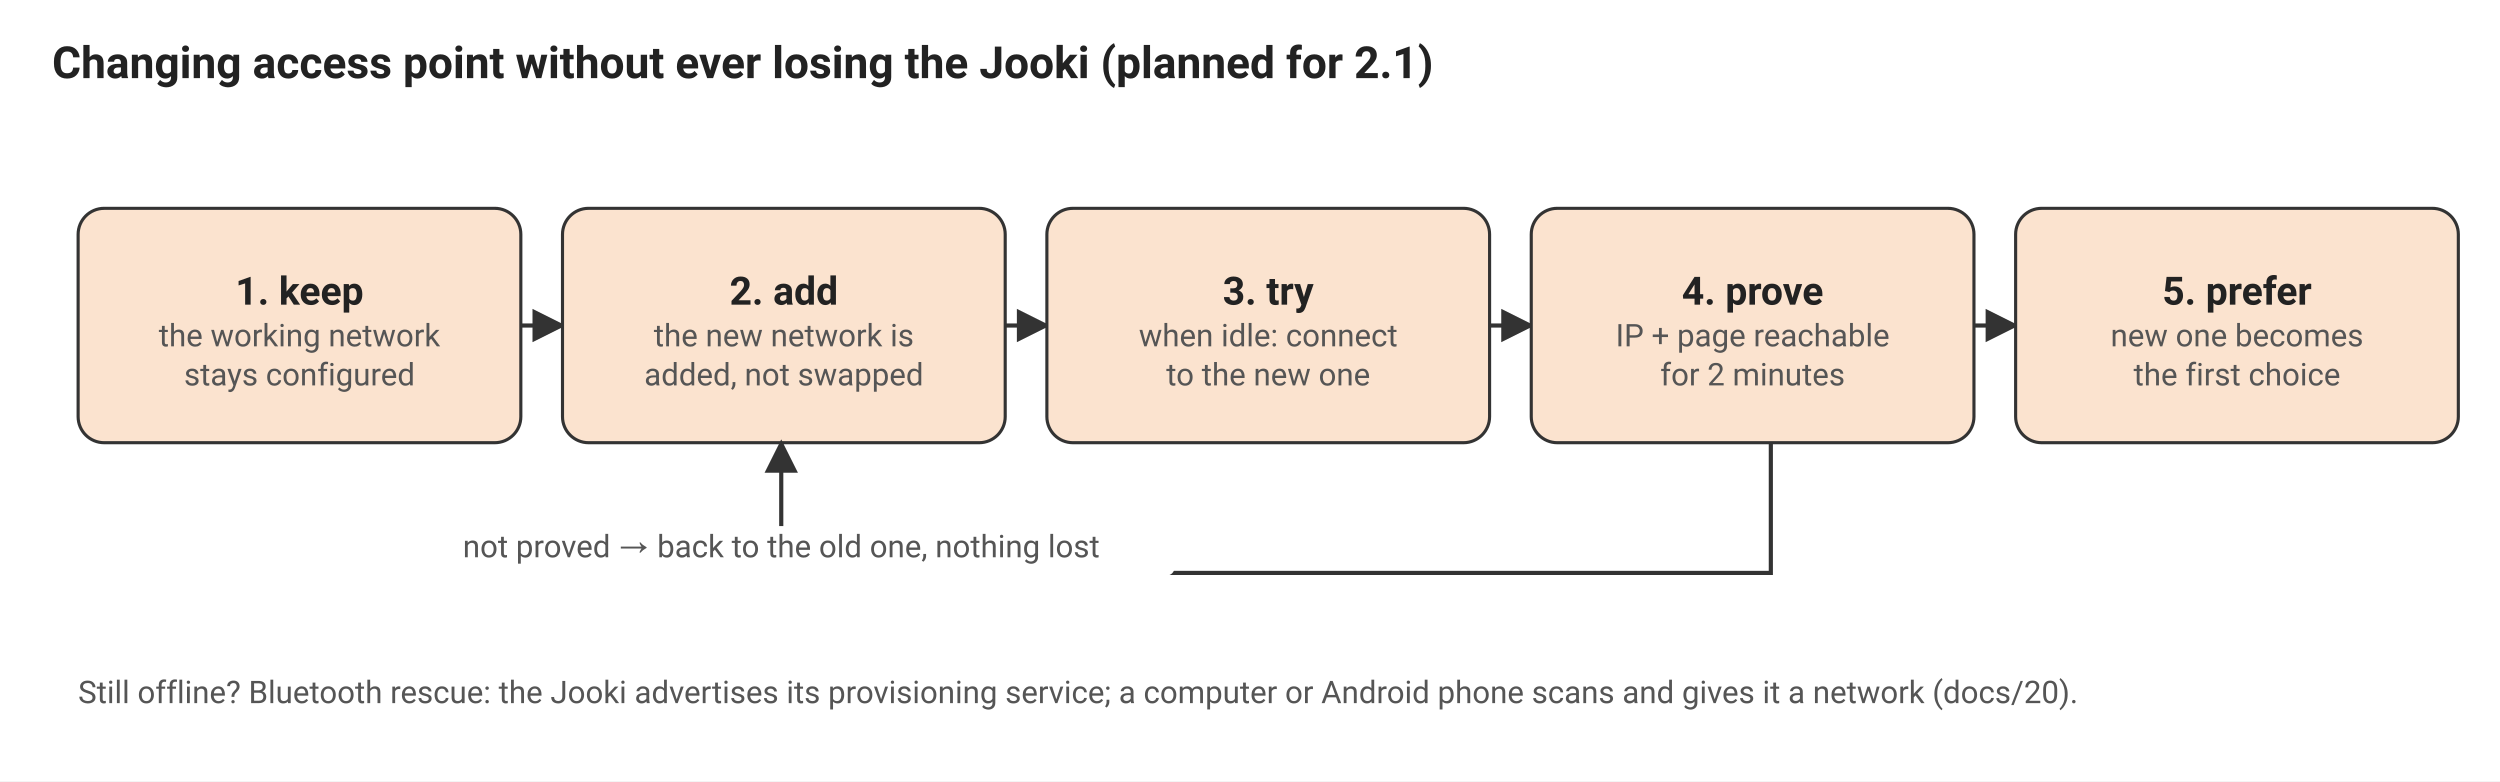
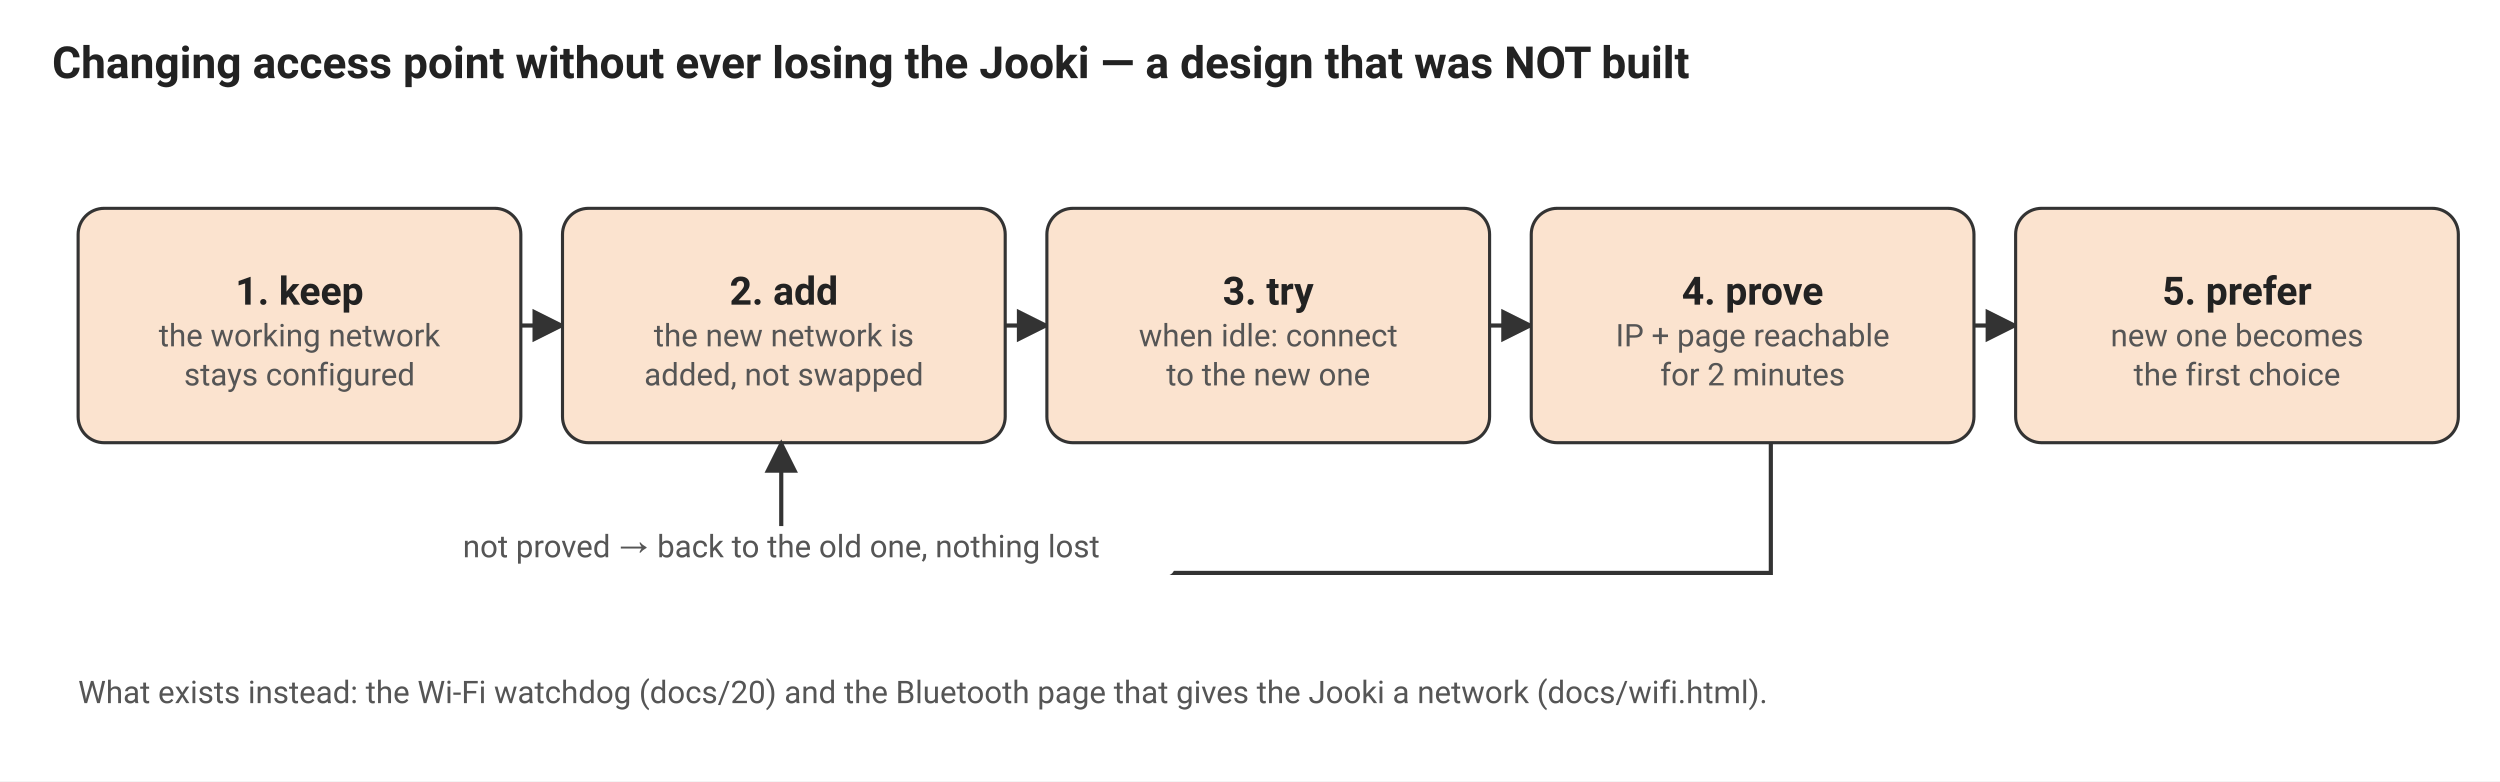
- <svg xmlns="http://www.w3.org/2000/svg" viewBox="0 0 960 300" width="960" height="300" role="img" aria-label="Wi-Fi safe switch">
+ <svg xmlns="http://www.w3.org/2000/svg" viewBox="0 0 960 300" width="960" height="300" role="img" aria-label="Wi-Fi safe switch (design, not built)">
  <style>
text{font-family:system-ui,-apple-system,"Segoe UI",Roboto,Helvetica,Arial,sans-serif;font-size:14px;fill:#222}
.t{font-weight:700;font-size:15px}.s{font-size:12px;fill:#555}.h{font-weight:700;font-size:17px}
.box{stroke:#333;stroke-width:1.2}.dash{stroke-dasharray:6 4}
.arrow{stroke:#333;stroke-width:1.6;fill:none;marker-end:url(#a)}
.arrow2{stroke:#333;stroke-width:1.6;fill:none;marker-end:url(#a);marker-start:url(#b)}
</style>
  <defs>
    <marker id="a" viewBox="0 0 10 10" refX="9" refY="5" markerWidth="8" markerHeight="8" orient="auto-start-reverse">
      <path d="M0 0L10 5L0 10z" fill="#333" />
    </marker>
    <marker id="b" viewBox="0 0 10 10" refX="1" refY="5" markerWidth="8" markerHeight="8" orient="auto">
      <path d="M10 0L0 5L10 10z" fill="#333" />
    </marker>
  </defs>
  <rect width="960" height="300" fill="#fff" />
-   <text x="20" y="30" text-anchor="start" class="h">Changing access point without ever losing the Jooki (planned for 2.1)</text>
+   <text x="20" y="30" text-anchor="start" class="h">Changing access point without ever losing the Jooki — a design that was NOT built</text>
  <rect x="30" y="80" width="170" height="90" rx="10" fill="#fbe3cf" class="box" />
  <text x="115" y="117" text-anchor="middle" class="t">1. keep</text>
  <text x="115" y="133" text-anchor="middle" class="s">the working network</text>
  <text x="115" y="148" text-anchor="middle" class="s">stays configured</text>
  <path d="M200 125 L216 125" class="arrow" />
  <rect x="216" y="80" width="170" height="90" rx="10" fill="#fbe3cf" class="box" />
  <text x="301" y="117" text-anchor="middle" class="t">2. add</text>
  <text x="301" y="133" text-anchor="middle" class="s">the new network is</text>
  <text x="301" y="148" text-anchor="middle" class="s">added, not swapped</text>
  <path d="M386 125 L402 125" class="arrow" />
  <rect x="402" y="80" width="170" height="90" rx="10" fill="#fbe3cf" class="box" />
  <text x="487" y="117" text-anchor="middle" class="t">3. try</text>
  <text x="487" y="133" text-anchor="middle" class="s">when idle: connect</text>
  <text x="487" y="148" text-anchor="middle" class="s">to the new one</text>
  <path d="M572 125 L588 125" class="arrow" />
  <rect x="588" y="80" width="170" height="90" rx="10" fill="#fbe3cf" class="box" />
  <text x="673" y="117" text-anchor="middle" class="t">4. prove</text>
  <text x="673" y="133" text-anchor="middle" class="s">IP + page reachable</text>
  <text x="673" y="148" text-anchor="middle" class="s">for 2 minutes</text>
  <path d="M758 125 L774 125" class="arrow" />
  <rect x="774" y="80" width="170" height="90" rx="10" fill="#fbe3cf" class="box" />
  <text x="859" y="117" text-anchor="middle" class="t">5. prefer</text>
  <text x="859" y="133" text-anchor="middle" class="s">new one becomes</text>
  <text x="859" y="148" text-anchor="middle" class="s">the first choice</text>
  <path d="M680 170 L680 220 L300 220 L300 170" class="arrow" />
  <rect x="147" y="202" width="304" height="19" fill="#fff" rx="3" />
  <text x="300" y="214" text-anchor="middle" class="s">not proved → back to the old one, nothing lost</text>
-   <text x="30" y="270" text-anchor="start" class="s">Still offline? Bluetooth rescue: the Jooki advertises its provisioning service; a computer or Android phone scans and gives it a network (docs/20).</text>
+   <text x="30" y="270" text-anchor="start" class="s">What exists instead: the Wi-Fi watchdog (docs/20) and the Bluetooth page that gives the Jooki a network (docs/wifi.html).</text>
</svg>
